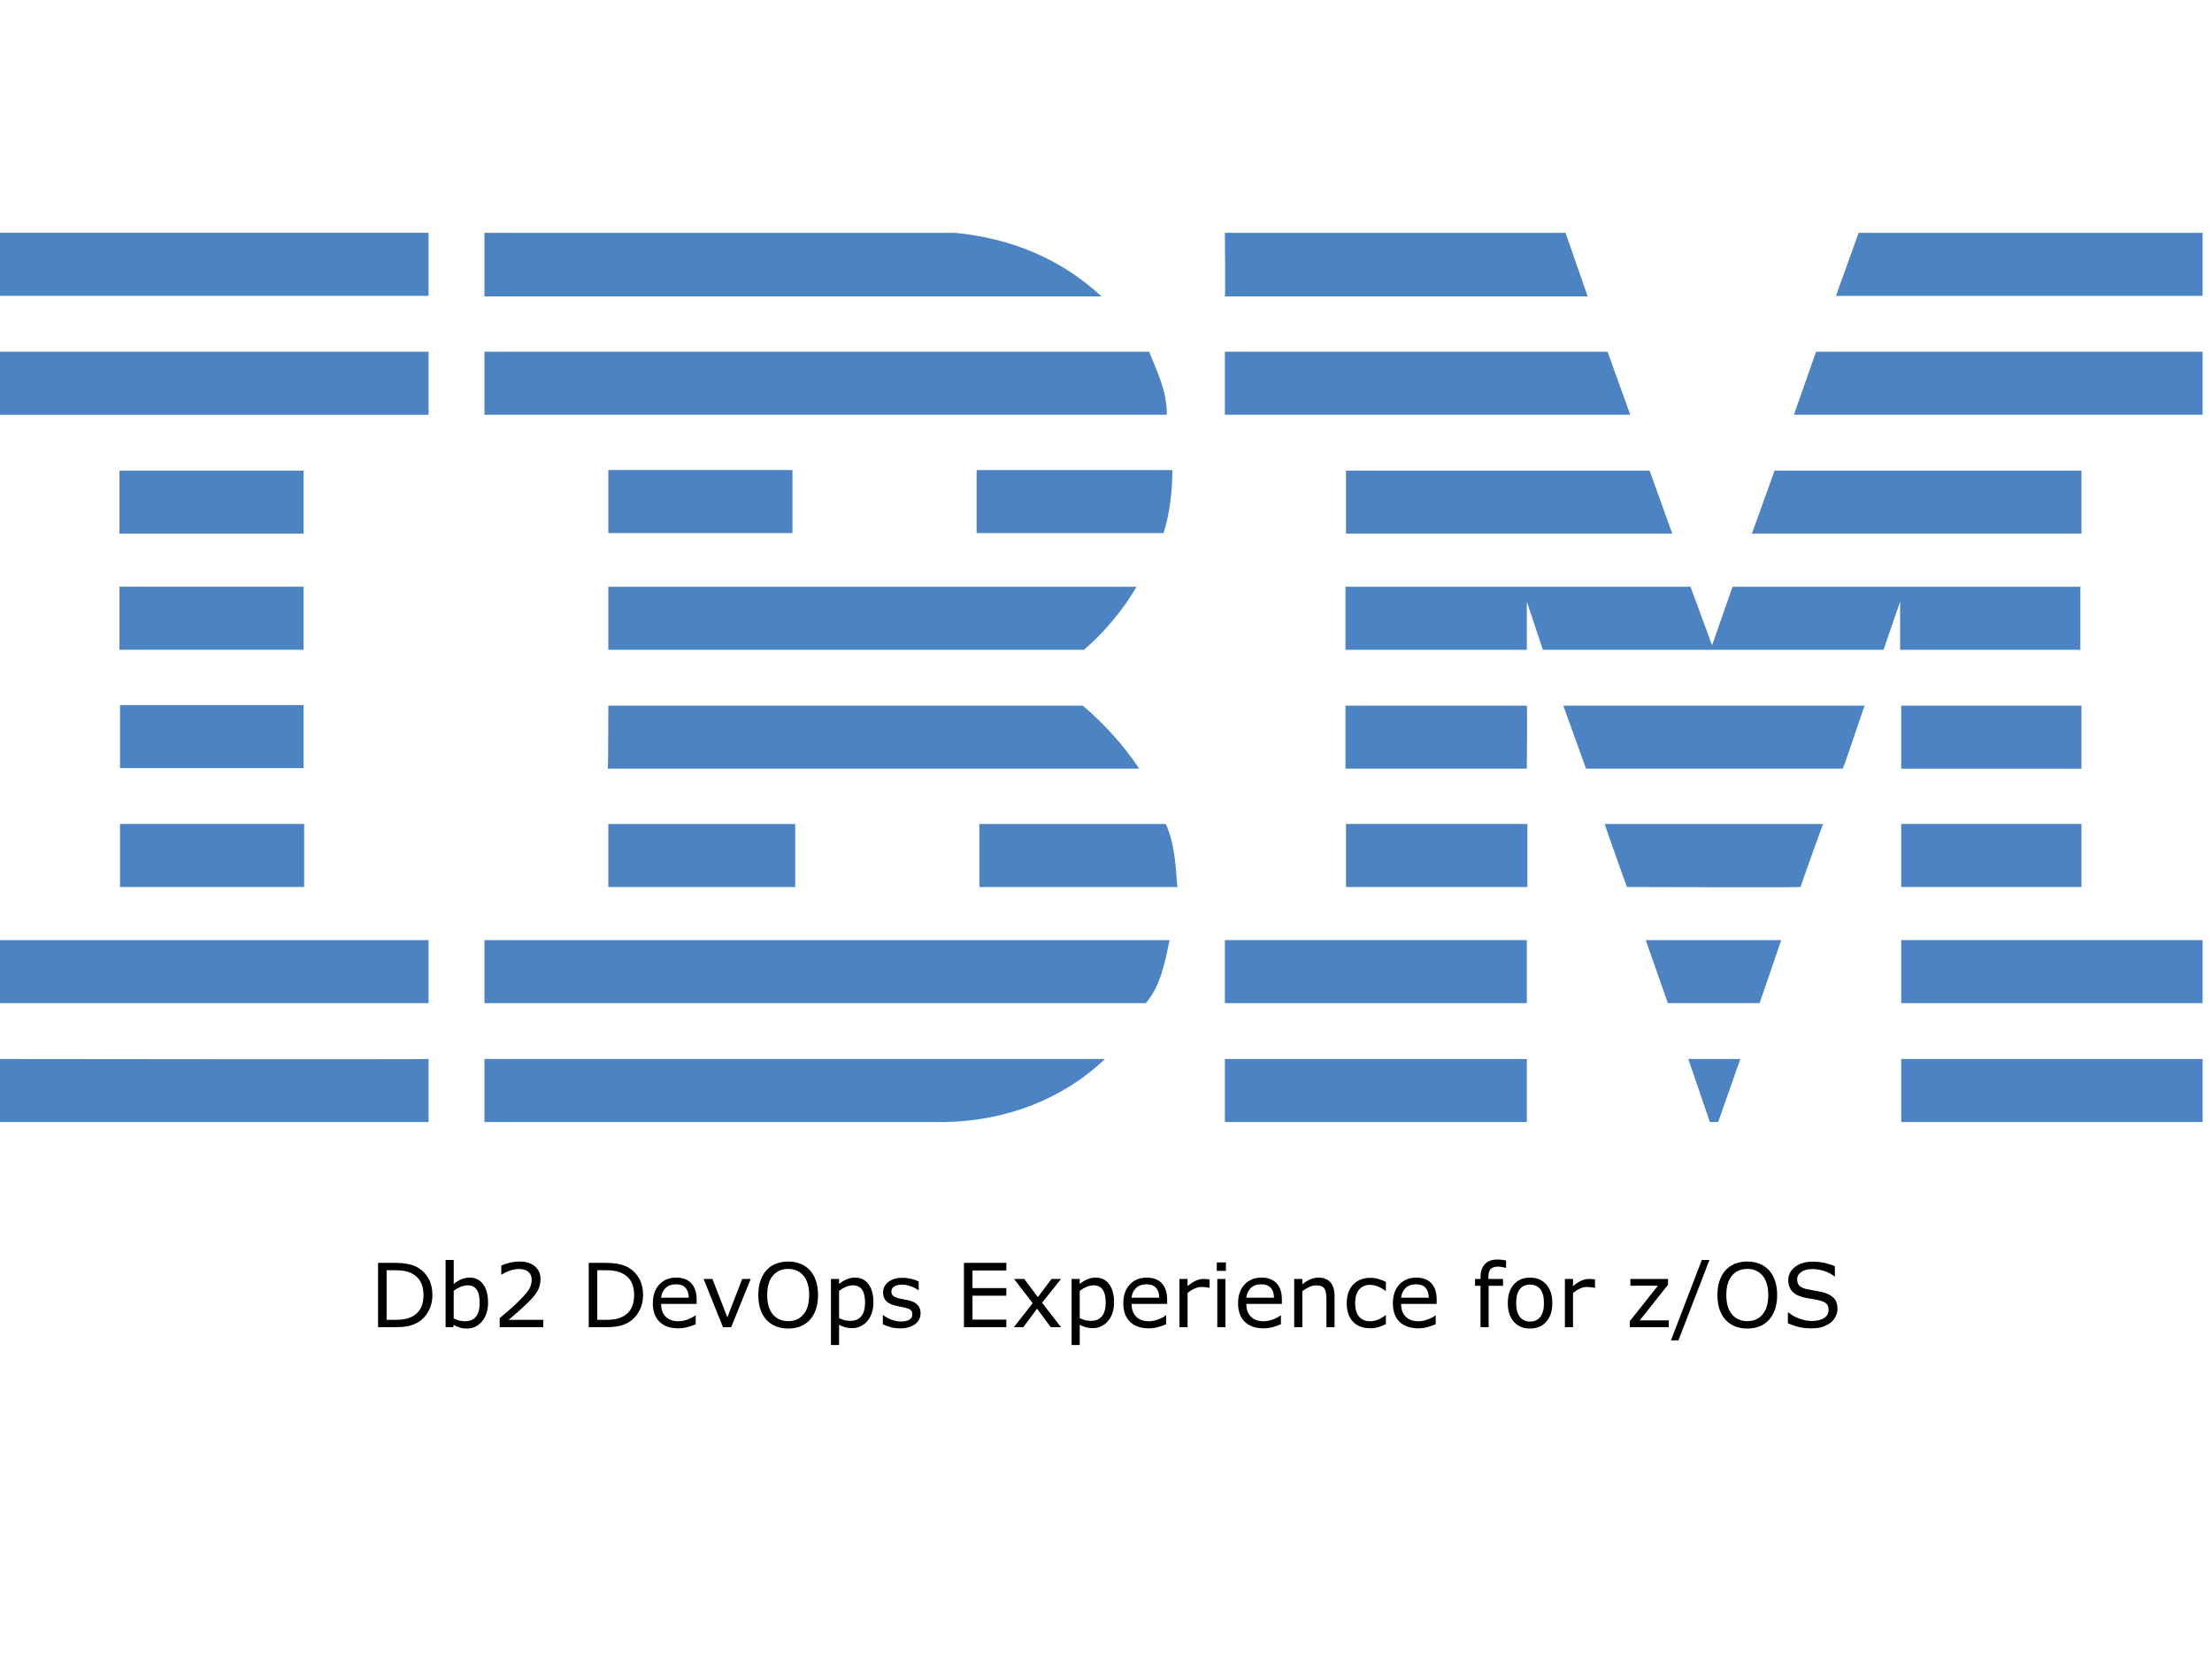
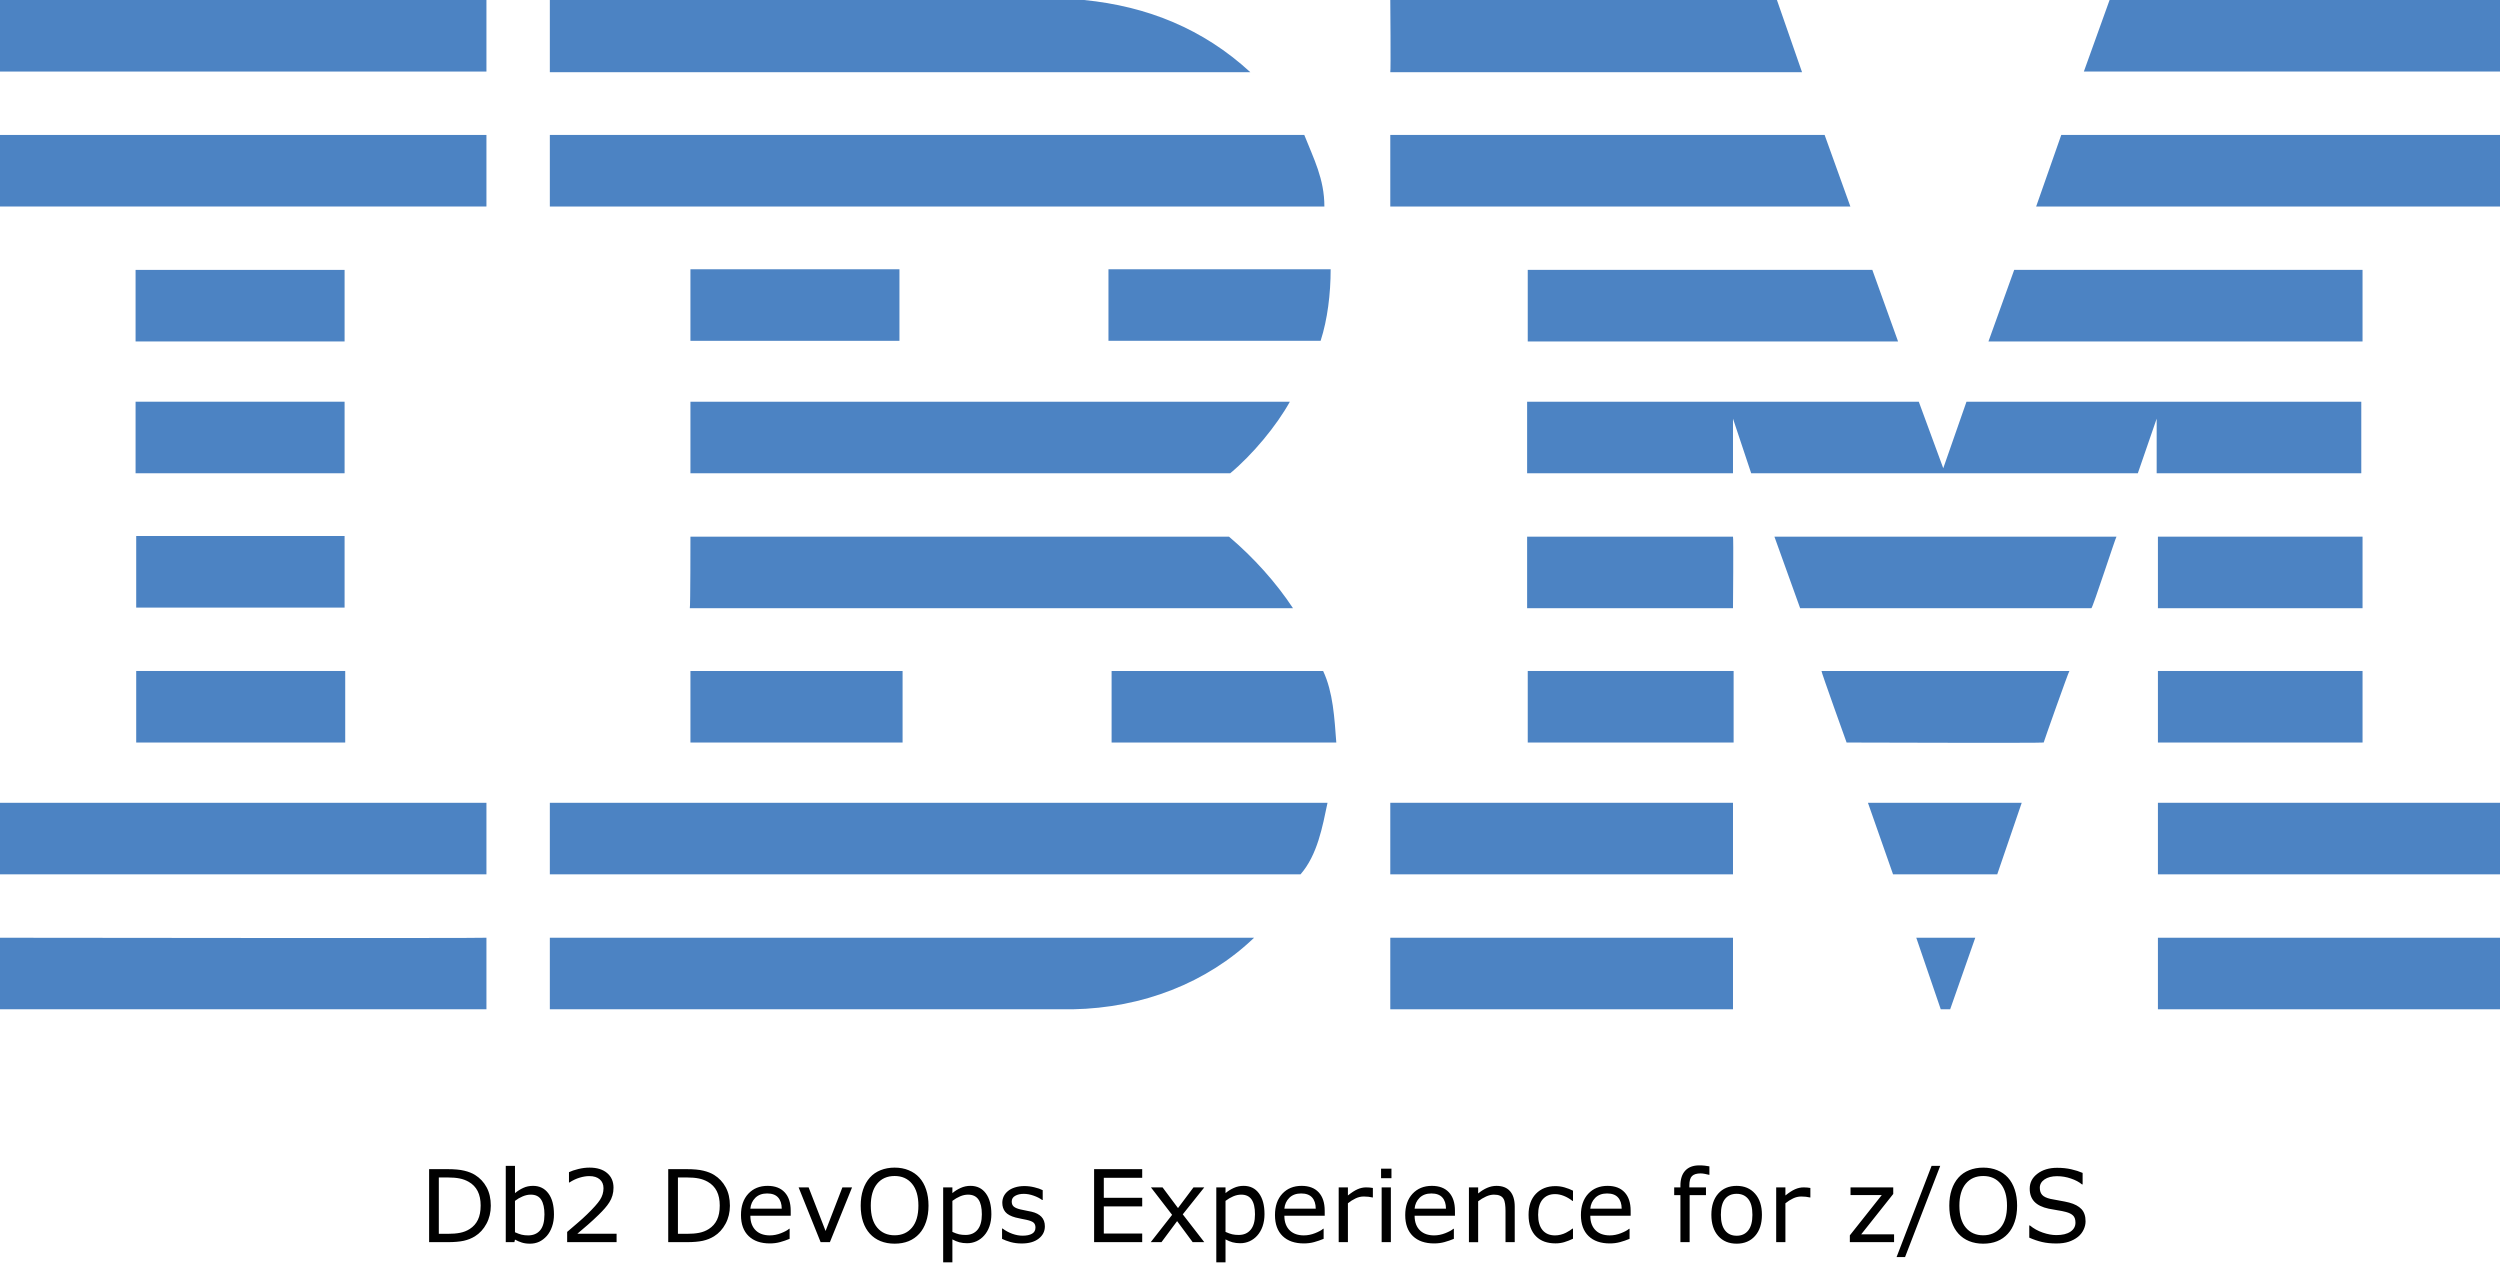
- <svg xmlns="http://www.w3.org/2000/svg" id="Layer_1" x="0px" y="0px" viewBox="0 0 400 300" style="enable-background:new 0 0 400 245;" xml:space="preserve" version="1.1">
+ <svg xmlns="http://www.w3.org/2000/svg" id="Layer_1" x="0px" y="0px" viewBox="0 0 398.3 201.119" xml:space="preserve" version="1.1" width="398.3" height="201.119">
  <defs id="defs31" />
  <style type="text/css" id="style1"> .st0{fill:#4C83C3;} </style>
-   <g id="g31">
-     <polygon class="st0" points="398.3,53.5 332,53.5 336.1,42.1 398.3,42.1 " id="polygon1" />
-     <path class="st0" d="M221.5,42.1l61.6,0l4,11.5c0,0-65.6,0-65.6,0C221.6,53.5,221.5,42.1,221.5,42.1z" id="path1" />
-     <path class="st0" d="M172.7,42.1c10.1,1,19,4.6,26.5,11.5c0,0-111.6,0-111.6,0c0,0,0-11.5,0-11.5L172.7,42.1z" id="path2" />
+   <g id="g31" transform="translate(9.6566519e-5,-42.1)">
+     <polygon class="st0" points="336.1,42.1 398.3,42.1 398.3,53.5 332,53.5 " id="polygon1" />
+     <path class="st0" d="m 221.5,42.1 h 61.6 l 4,11.5 c 0,0 -65.6,0 -65.6,0 0.1,-0.1 0,-11.5 0,-11.5 z" id="path1" />
+     <path class="st0" d="m 172.7,42.1 c 10.1,1 19,4.6 26.5,11.5 0,0 -111.6,0 -111.6,0 0,0 0,-11.5 0,-11.5 z" id="path2" />
    <g id="g3">
      <rect x="0" y="42.1" class="st0" width="77.5" height="11.4" id="rect2" />
-       <path class="st0" d="M38.8,47.8" id="path3" />
+       <path class="st0" d="M 38.8,47.8" id="path3" />
    </g>
-     <path class="st0" d="M398.3,75h-73.9c0,0,4-11.4,4-11.4h69.9V75z" id="path4" />
-     <polygon class="st0" points="294.8,75 221.5,75 221.5,63.6 290.7,63.6 " id="polygon4" />
-     <path class="st0" d="M207.8,63.6c1.5,3.8,3.2,7,3.2,11.4H87.6V63.6H207.8z" id="path5" />
+     <path class="st0" d="m 398.3,75 h -73.9 c 0,0 4,-11.4 4,-11.4 h 69.9 z" id="path4" />
+     <polygon class="st0" points="221.5,63.6 290.7,63.6 294.8,75 221.5,75 " id="polygon4" />
+     <path class="st0" d="m 207.8,63.6 c 1.5,3.8 3.2,7 3.2,11.4 H 87.6 V 63.6 Z" id="path5" />
    <g id="g6">
      <rect x="0" y="63.6" class="st0" width="77.5" height="11.4" id="rect5" />
-       <path class="st0" d="M38.8,69.3" id="path6" />
+       <path class="st0" d="M 38.8,69.3" id="path6" />
    </g>
-     <polygon class="st0" points="316.8,96.5 320.9,85.1 376.4,85.1 376.4,96.5 " id="polygon6" />
-     <polygon class="st0" points="298.3,85.1 302.4,96.5 243.4,96.5 243.4,85.1 " id="polygon7" />
-     <path class="st0" d="M212,85c0,3.9-0.5,8-1.6,11.4h-33.8V85H212z" id="path7" />
+     <polygon class="st0" points="376.4,85.1 376.4,96.5 316.8,96.5 320.9,85.1 " id="polygon6" />
+     <polygon class="st0" points="243.4,96.5 243.4,85.1 298.3,85.1 302.4,96.5 " id="polygon7" />
+     <path class="st0" d="m 212,85 c 0,3.9 -0.5,8 -1.6,11.4 H 176.6 V 85 Z" id="path7" />
    <g id="g8">
      <rect x="21.6" y="85.1" class="st0" width="33.3" height="11.4" id="rect7" />
-       <path class="st0" d="M38.3,90.8" id="path8" />
+       <path class="st0" d="M 38.3,90.8" id="path8" />
    </g>
    <g id="g9">
      <rect x="110" y="85" class="st0" width="33.3" height="11.4" id="rect8" />
-       <path class="st0" d="M126.6,90.8" id="path9" />
+       <path class="st0" d="M 126.6,90.8" id="path9" />
    </g>
-     <path class="st0" d="M276.1,108.8c0,0,0,8.7,0,8.7h-32.8v-11.4h62.4l3.9,10.6c0,0,3.7-10.6,3.7-10.6h62.9v11.4h-32.6 c0,0,0-8.7,0-8.7l-3,8.7l-61.6,0L276.1,108.8z" id="path10" />
-     <path class="st0" d="M110,106.1h95.5v0c-2.1,3.8-5.9,8.4-9.5,11.4c0,0-86,0-86,0C110,117.5,110,106.1,110,106.1z" id="path11" />
+     <path class="st0" d="m 276.1,108.8 c 0,0 0,8.7 0,8.7 h -32.8 v -11.4 h 62.4 l 3.9,10.6 c 0,0 3.7,-10.6 3.7,-10.6 h 62.9 v 11.4 h -32.6 c 0,0 0,-8.7 0,-8.7 l -3,8.7 H 279 Z" id="path10" />
+     <path class="st0" d="m 110,106.1 h 95.5 v 0 c -2.1,3.8 -5.9,8.4 -9.5,11.4 0,0 -86,0 -86,0 z" id="path11" />
    <g id="g12">
      <rect x="21.6" y="106.1" class="st0" width="33.3" height="11.4" id="rect11" />
-       <path class="st0" d="M38.3,111.8" id="path12" />
+       <path class="st0" d="M 38.3,111.8" id="path12" />
    </g>
    <g id="g13">
      <rect x="343.8" y="127.6" class="st0" width="32.6" height="11.4" id="rect12" />
-       <path class="st0" d="M360.1,133.3" id="path13" />
+       <path class="st0" d="M 360.1,133.3" id="path13" />
    </g>
-     <path class="st0" d="M276.1,127.6h-32.8v11.4c0,0,32.8,0,32.8,0C276.1,138.9,276.2,127.6,276.1,127.6z" id="path14" />
-     <path class="st0" d="M337.2,127.6c-0.1,0-3.8,11.4-4,11.4l-46.4,0c0,0-4.1-11.4-4.1-11.4H337.2z" id="path15" />
-     <path class="st0" d="M110,127.6h85.8c3.9,3.3,7.5,7.3,10.2,11.4c0.2,0-96.1,0-96.1,0C110,138.9,110,127.6,110,127.6z" id="path16" />
-     <path class="st0" d="M54.9,138.9v-11.4H21.7c0,0,0,11.4,0,11.4C21.7,138.9,54.9,138.9,54.9,138.9z" id="path17" />
+     <path class="st0" d="M 276.1,127.6 H 243.3 V 139 c 0,0 32.8,0 32.8,0 0,-0.1 0.1,-11.4 0,-11.4 z" id="path14" />
+     <path class="st0" d="m 337.2,127.6 c -0.1,0 -3.8,11.4 -4,11.4 h -46.4 c 0,0 -4.1,-11.4 -4.1,-11.4 z" id="path15" />
+     <path class="st0" d="m 110,127.6 h 85.8 c 3.9,3.3 7.5,7.3 10.2,11.4 0.2,0 -96.1,0 -96.1,0 0.1,-0.1 0.1,-11.4 0.1,-11.4 z" id="path16" />
+     <path class="st0" d="M 54.9,138.9 V 127.5 H 21.7 c 0,0 0,11.4 0,11.4 z" id="path17" />
    <g id="g18">
      <rect x="343.8" y="149" class="st0" width="32.6" height="11.4" id="rect17" />
-       <path class="st0" d="M360.1,154.7" id="path18" />
+       <path class="st0" d="M 360.1,154.7" id="path18" />
    </g>
    <g id="g19">
      <rect x="243.4" y="149" class="st0" width="32.8" height="11.4" id="rect18" />
-       <path class="st0" d="M259.8,154.7" id="path19" />
+       <path class="st0" d="M 259.8,154.7" id="path19" />
    </g>
-     <path class="st0" d="M325.6,160.4c0-0.1,4-11.4,4.1-11.4h-39.5c-0.1,0,4,11.4,4,11.4S325.6,160.5,325.6,160.4z" id="path20" />
-     <path class="st0" d="M110,160.4c0,0,0-11.4,0-11.4h33.8c0,0,0,11.4,0,11.4C143.7,160.4,110,160.4,110,160.4z" id="path21" />
-     <path class="st0" d="M210.8,149c1.6,3.4,1.8,7.5,2.1,11.4h-35.8V149H210.8z" id="path22" />
+     <path class="st0" d="m 325.6,160.4 c 0,-0.1 4,-11.4 4.1,-11.4 h -39.5 c -0.1,0 4,11.4 4,11.4 0,0 31.4,0.1 31.4,0 z" id="path20" />
+     <path class="st0" d="m 110,160.4 c 0,0 0,-11.4 0,-11.4 h 33.8 c 0,0 0,11.4 0,11.4 -0.1,0 -33.8,0 -33.8,0 z" id="path21" />
+     <path class="st0" d="m 210.8,149 c 1.6,3.4 1.8,7.5 2.1,11.4 H 177.1 V 149 Z" id="path22" />
    <g id="g23">
      <rect x="21.7" y="149" class="st0" width="33.3" height="11.4" id="rect22" />
-       <path class="st0" d="M38.3,154.7" id="path23" />
+       <path class="st0" d="M 38.3,154.7" id="path23" />
    </g>
    <g id="g24">
      <rect x="343.8" y="170" class="st0" width="54.5" height="11.4" id="rect23" />
-       <path class="st0" d="M371,175.7" id="path24" />
+       <path class="st0" d="M 371,175.7" id="path24" />
    </g>
    <g id="g25">
      <rect x="221.5" y="170" class="st0" width="54.6" height="11.4" id="rect24" />
-       <path class="st0" d="M248.8,175.7" id="path25" />
+       <path class="st0" d="M 248.8,175.7" id="path25" />
    </g>
-     <polygon class="st0" points="318.2,181.4 301.6,181.4 297.6,170 322.1,170 " id="polygon25" />
-     <path class="st0" d="M0,170v11.4h77.5c0,0,0-11.4,0-11.4C77.5,170-0.1,170,0,170z" id="path26" />
-     <path class="st0" d="M211.5,170c-0.8,3.8-1.6,8.3-4.3,11.4l-1,0H87.6V170H211.5z" id="path27" />
-     <polygon class="st0" points="310.7,202.9 309.2,202.9 305.3,191.5 314.7,191.5 " id="polygon27" />
+     <polygon class="st0" points="297.6,170 322.1,170 318.2,181.4 301.6,181.4 " id="polygon25" />
+     <path class="st0" d="m 0,170 v 11.4 h 77.5 c 0,0 0,-11.4 0,-11.4 0,0 -77.6,0 -77.5,0 z" id="path26" />
+     <path class="st0" d="m 211.5,170 c -0.8,3.8 -1.6,8.3 -4.3,11.4 h -1 H 87.6 V 170 Z" id="path27" />
+     <polygon class="st0" points="305.3,191.5 314.7,191.5 310.7,202.9 309.2,202.9 " id="polygon27" />
    <g id="g28">
      <rect x="343.8" y="191.5" class="st0" width="54.5" height="11.4" id="rect27" />
-       <path class="st0" d="M371,197.2" id="path28" />
+       <path class="st0" d="M 371,197.2" id="path28" />
    </g>
-     <path class="st0" d="M87.6,202.9v-11.4c0,0,111.9,0,112.2,0c-7.5,7.2-17.8,11.2-28.9,11.4L87.6,202.9" id="path29" />
+     <path class="st0" d="m 87.6,202.9 v -11.4 c 0,0 111.9,0 112.2,0 -7.5,7.2 -17.8,11.2 -28.9,11.4 H 87.6" id="path29" />
    <g id="g30">
      <rect x="221.5" y="191.5" class="st0" width="54.6" height="11.4" id="rect29" />
-       <path class="st0" d="M248.8,197.2" id="path30" />
+       <path class="st0" d="M 248.8,197.2" id="path30" />
    </g>
-     <path class="st0" d="M77.5,191.5c0,0,0,11.4,0,11.4c0,0-77.4,0-77.5,0c0,0,0-11.4,0-11.4S77.4,191.6,77.5,191.5z" id="path31" />
+     <path class="st0" d="m 77.5,191.5 c 0,0 0,11.4 0,11.4 0,0 -77.4,0 -77.5,0 0,0 0,-11.4 0,-11.4 0,0 77.4,0.1 77.5,0 z" id="path31" />
  </g>
-   <path d="m 78.195,234.195 q 0,1.586 -0.695,2.875 -0.688,1.289 -1.836,2 -0.797,0.492 -1.781,0.711 Q 72.906,240 71.305,240 h -2.938 v -11.633 h 2.906 q 1.703,0 2.703,0.25 1.008,0.242 1.703,0.672 1.188,0.742 1.852,1.977 0.664,1.234 0.664,2.93 z m -1.617,-0.023 q 0,-1.367 -0.477,-2.305 -0.477,-0.938 -1.422,-1.477 -0.688,-0.391 -1.461,-0.539 -0.773,-0.156 -1.852,-0.156 h -1.453 v 8.977 h 1.453 q 1.117,0 1.945,-0.164 0.836,-0.164 1.531,-0.609 0.867,-0.555 1.297,-1.461 0.438,-0.906 0.438,-2.266 z m 11.68,1.398 q 0,1.094 -0.312,1.969 -0.305,0.875 -0.828,1.469 -0.555,0.617 -1.219,0.93 -0.664,0.305 -1.461,0.305 -0.742,0 -1.297,-0.18 -0.555,-0.172 -1.094,-0.469 L 81.953,240 h -1.375 v -12.156 h 1.469 v 4.344 q 0.617,-0.508 1.312,-0.828 0.695,-0.328 1.562,-0.328 1.547,0 2.438,1.188 0.898,1.188 0.898,3.352 z m -1.516,0.039 q 0,-1.562 -0.516,-2.367 -0.516,-0.812 -1.664,-0.812 -0.641,0 -1.297,0.281 -0.656,0.273 -1.219,0.711 v 5 q 0.625,0.281 1.07,0.391 0.453,0.109 1.023,0.109 1.219,0 1.906,-0.797 0.695,-0.805 0.695,-2.516 z M 98.234,240 h -7.875 v -1.633 Q 91.18,237.664 92,236.961 q 0.828,-0.703 1.539,-1.398 1.5,-1.453 2.055,-2.305 0.555,-0.859 0.555,-1.852 0,-0.906 -0.602,-1.414 -0.594,-0.516 -1.664,-0.516 -0.711,0 -1.539,0.25 -0.828,0.25 -1.617,0.766 h -0.078 v -1.641 q 0.555,-0.273 1.477,-0.5 0.93,-0.227 1.797,-0.227 1.789,0 2.805,0.867 1.016,0.859 1.016,2.336 0,0.664 -0.172,1.242 -0.164,0.57 -0.492,1.086 -0.305,0.484 -0.719,0.953 -0.406,0.469 -0.992,1.039 -0.836,0.82 -1.727,1.594 -0.891,0.766 -1.664,1.422 h 6.258 z m 18.055,-5.805 q 0,1.586 -0.695,2.875 -0.688,1.289 -1.836,2 -0.797,0.492 -1.781,0.711 Q 111,240 109.398,240 h -2.938 v -11.633 h 2.906 q 1.703,0 2.703,0.25 1.008,0.242 1.703,0.672 1.188,0.742 1.852,1.977 0.664,1.234 0.664,2.93 z m -1.617,-0.023 q 0,-1.367 -0.477,-2.305 -0.477,-0.938 -1.422,-1.477 -0.688,-0.391 -1.461,-0.539 -0.773,-0.156 -1.852,-0.156 h -1.453 v 8.977 h 1.453 q 1.117,0 1.945,-0.164 0.836,-0.164 1.531,-0.609 0.867,-0.555 1.297,-1.461 0.438,-0.906 0.438,-2.266 z m 11.305,1.617 h -6.43 q 0,0.805 0.242,1.406 0.242,0.594 0.664,0.977 0.406,0.375 0.961,0.562 0.562,0.188 1.234,0.188 0.891,0 1.789,-0.352 0.906,-0.359 1.289,-0.703 h 0.078 v 1.602 q -0.742,0.312 -1.516,0.523 -0.773,0.211 -1.625,0.211 -2.172,0 -3.391,-1.172 -1.219,-1.18 -1.219,-3.344 0,-2.141 1.164,-3.398 1.172,-1.258 3.078,-1.258 1.766,0 2.719,1.031 0.961,1.031 0.961,2.93 z m -1.43,-1.125 q -0.008,-1.156 -0.586,-1.789 -0.57,-0.633 -1.742,-0.633 -1.18,0 -1.883,0.695 -0.695,0.695 -0.789,1.727 z M 135.75,231.273 132.219,240 h -1.477 l -3.508,-8.727 h 1.594 l 2.703,6.945 2.68,-6.945 z m 10.711,-1.57 q 0.711,0.781 1.086,1.914 0.383,1.133 0.383,2.57 0,1.438 -0.391,2.578 -0.383,1.133 -1.078,1.891 -0.719,0.789 -1.703,1.188 -0.977,0.398 -2.234,0.398 -1.227,0 -2.234,-0.406 -1,-0.406 -1.703,-1.18 -0.703,-0.773 -1.086,-1.898 -0.375,-1.125 -0.375,-2.57 0,-1.422 0.375,-2.547 0.375,-1.133 1.094,-1.938 0.688,-0.766 1.703,-1.172 1.023,-0.406 2.227,-0.406 1.25,0 2.242,0.414 1,0.406 1.695,1.164 z m -0.141,4.484 q 0,-2.266 -1.016,-3.492 -1.016,-1.234 -2.773,-1.234 -1.773,0 -2.789,1.234 -1.008,1.227 -1.008,3.492 0,2.289 1.031,3.508 1.031,1.211 2.766,1.211 1.734,0 2.758,-1.211 1.031,-1.219 1.031,-3.508 z m 11.625,1.344 q 0,1.062 -0.305,1.945 -0.305,0.875 -0.859,1.484 -0.516,0.578 -1.219,0.898 -0.695,0.312 -1.477,0.312 -0.68,0 -1.234,-0.148 -0.547,-0.148 -1.117,-0.461 v 3.656 h -1.469 v -11.945 h 1.469 v 0.914 q 0.586,-0.492 1.312,-0.82 0.734,-0.336 1.562,-0.336 1.578,0 2.453,1.195 0.883,1.188 0.883,3.305 z m -1.516,0.039 q 0,-1.578 -0.539,-2.359 -0.539,-0.781 -1.656,-0.781 -0.633,0 -1.273,0.273 -0.641,0.273 -1.227,0.719 v 4.945 q 0.625,0.281 1.07,0.383 0.453,0.102 1.023,0.102 1.227,0 1.914,-0.828 0.688,-0.828 0.688,-2.453 z m 10.039,1.914 q 0,1.195 -0.992,1.961 -0.984,0.766 -2.695,0.766 -0.969,0 -1.781,-0.227 -0.805,-0.234 -1.352,-0.508 v -1.648 h 0.078 q 0.695,0.523 1.547,0.836 0.852,0.305 1.633,0.305 0.969,0 1.516,-0.312 0.547,-0.312 0.547,-0.984 0,-0.516 -0.297,-0.781 -0.297,-0.266 -1.141,-0.453 -0.312,-0.07 -0.82,-0.164 -0.5,-0.094 -0.914,-0.203 -1.148,-0.305 -1.633,-0.891 -0.477,-0.594 -0.477,-1.453 0,-0.539 0.219,-1.016 0.227,-0.477 0.68,-0.852 0.438,-0.367 1.109,-0.578 0.68,-0.219 1.516,-0.219 0.781,0 1.578,0.195 0.805,0.188 1.336,0.461 v 1.57 h -0.078 q -0.562,-0.414 -1.367,-0.695 -0.805,-0.289 -1.578,-0.289 -0.805,0 -1.359,0.312 -0.555,0.305 -0.555,0.914 0,0.539 0.336,0.812 0.328,0.273 1.062,0.445 0.406,0.094 0.906,0.188 0.508,0.094 0.844,0.172 1.023,0.234 1.578,0.805 0.555,0.578 0.555,1.531 z M 181.977,240 h -7.664 v -11.633 h 7.664 v 1.375 h -6.117 v 3.188 h 6.117 v 1.375 h -6.117 v 4.32 h 6.117 z m 9.891,0 h -1.852 L 187.539,236.648 185.047,240 h -1.711 l 3.406,-4.352 -3.375,-4.375 h 1.852 l 2.461,3.297 2.469,-3.297 h 1.719 l -3.43,4.297 z m 9.594,-4.469 q 0,1.062 -0.305,1.945 -0.305,0.875 -0.859,1.484 -0.516,0.578 -1.219,0.898 -0.695,0.312 -1.477,0.312 -0.68,0 -1.234,-0.148 -0.547,-0.148 -1.117,-0.461 v 3.656 h -1.469 V 231.273 H 195.25 v 0.914 q 0.586,-0.492 1.312,-0.82 0.734,-0.336 1.562,-0.336 1.578,0 2.453,1.195 0.883,1.188 0.883,3.305 z m -1.516,0.039 q 0,-1.578 -0.539,-2.359 -0.539,-0.781 -1.656,-0.781 -0.633,0 -1.273,0.273 -0.641,0.273 -1.227,0.719 v 4.945 q 0.625,0.281 1.07,0.383 0.453,0.102 1.023,0.102 1.227,0 1.914,-0.828 0.688,-0.828 0.688,-2.453 z m 11.109,0.219 H 204.625 q 0,0.805 0.242,1.406 0.242,0.594 0.664,0.977 0.406,0.375 0.961,0.562 0.562,0.188 1.234,0.188 0.891,0 1.789,-0.352 0.906,-0.359 1.289,-0.703 h 0.078 v 1.602 q -0.742,0.312 -1.516,0.523 -0.773,0.211 -1.625,0.211 -2.172,0 -3.391,-1.172 -1.219,-1.18 -1.219,-3.344 0,-2.141 1.164,-3.398 1.172,-1.258 3.078,-1.258 1.766,0 2.719,1.031 0.961,1.031 0.961,2.93 z m -1.43,-1.125 q -0.008,-1.156 -0.586,-1.789 -0.57,-0.633 -1.742,-0.633 -1.18,0 -1.883,0.695 -0.695,0.695 -0.789,1.727 z m 9.102,-1.789 h -0.078 q -0.328,-0.078 -0.641,-0.109 -0.305,-0.039 -0.727,-0.039 -0.68,0 -1.312,0.305 -0.633,0.297 -1.219,0.773 V 240 h -1.469 v -8.727 H 214.75 v 1.289 q 0.875,-0.703 1.539,-0.992 0.672,-0.297 1.367,-0.297 0.383,0 0.555,0.023 0.172,0.016 0.516,0.07 z m 2.961,-3.062 h -1.656 v -1.523 h 1.656 z M 221.594,240 H 220.125 v -8.727 h 1.469 z m 10.211,-4.211 H 225.375 q 0,0.805 0.242,1.406 0.242,0.594 0.664,0.977 0.406,0.375 0.961,0.562 0.562,0.188 1.234,0.188 0.891,0 1.789,-0.352 0.906,-0.359 1.289,-0.703 h 0.078 v 1.602 q -0.742,0.312 -1.516,0.523 -0.773,0.211 -1.625,0.211 -2.172,0 -3.391,-1.172 -1.219,-1.18 -1.219,-3.344 0,-2.141 1.164,-3.398 1.172,-1.258 3.078,-1.258 1.766,0 2.719,1.031 0.961,1.031 0.961,2.93 z m -1.43,-1.125 q -0.008,-1.156 -0.586,-1.789 -0.57,-0.633 -1.742,-0.633 -1.18,0 -1.883,0.695 -0.695,0.695 -0.789,1.727 z M 241.328,240 h -1.469 v -4.969 q 0,-0.602 -0.07,-1.125 -0.07,-0.531 -0.258,-0.828 -0.195,-0.328 -0.562,-0.484 -0.367,-0.164 -0.953,-0.164 -0.602,0 -1.258,0.297 -0.656,0.297 -1.258,0.758 V 240 h -1.469 v -8.727 H 235.5 v 0.969 q 0.688,-0.57 1.422,-0.891 0.734,-0.32 1.508,-0.32 1.414,0 2.156,0.852 0.742,0.852 0.742,2.453 z m 9.281,-0.547 q -0.734,0.352 -1.398,0.547 -0.656,0.195 -1.398,0.195 -0.945,0 -1.734,-0.273 -0.789,-0.281 -1.352,-0.844 -0.57,-0.562 -0.883,-1.422 -0.312,-0.859 -0.312,-2.008 0,-2.141 1.172,-3.359 1.18,-1.219 3.109,-1.219 0.75,0 1.469,0.211 0.727,0.211 1.328,0.516 v 1.633 h -0.078 q -0.672,-0.523 -1.391,-0.805 -0.711,-0.281 -1.391,-0.281 -1.25,0 -1.977,0.844 -0.719,0.836 -0.719,2.461 0,1.578 0.703,2.43 0.711,0.844 1.992,0.844 0.445,0 0.906,-0.117 0.461,-0.117 0.828,-0.305 0.32,-0.164 0.602,-0.344 0.281,-0.188 0.445,-0.32 h 0.078 z m 9.188,-3.664 h -6.43 q 0,0.805 0.242,1.406 0.242,0.594 0.664,0.977 0.406,0.375 0.961,0.562 0.562,0.188 1.234,0.188 0.891,0 1.789,-0.352 0.906,-0.359 1.289,-0.703 h 0.078 v 1.602 q -0.742,0.312 -1.516,0.523 -0.773,0.211 -1.625,0.211 -2.172,0 -3.391,-1.172 -1.219,-1.18 -1.219,-3.344 0,-2.141 1.164,-3.398 1.172,-1.258 3.078,-1.258 1.766,0 2.719,1.031 0.961,1.031 0.961,2.93 z m -1.43,-1.125 q -0.008,-1.156 -0.586,-1.789 -0.57,-0.633 -1.742,-0.633 -1.18,0 -1.883,0.695 -0.695,0.695 -0.789,1.727 z m 13.977,-5.398 h -0.078 q -0.242,-0.07 -0.633,-0.141 -0.391,-0.078 -0.688,-0.078 -0.945,0 -1.375,0.422 -0.422,0.414 -0.422,1.508 v 0.297 h 2.648 v 1.234 h -2.602 V 240 h -1.469 v -7.492 h -0.992 v -1.234 h 0.992 v -0.289 q 0,-1.555 0.773,-2.383 0.773,-0.836 2.234,-0.836 0.492,0 0.883,0.047 0.398,0.047 0.727,0.109 z m 8.367,6.375 q 0,2.133 -1.094,3.367 -1.094,1.234 -2.93,1.234 -1.852,0 -2.945,-1.234 -1.086,-1.234 -1.086,-3.367 0,-2.133 1.086,-3.367 1.094,-1.242 2.945,-1.242 1.836,0 2.93,1.242 1.094,1.234 1.094,3.367 z m -1.516,0 q 0,-1.695 -0.664,-2.516 -0.664,-0.828 -1.844,-0.828 -1.195,0 -1.859,0.828 -0.656,0.82 -0.656,2.516 0,1.641 0.664,2.492 0.664,0.844 1.852,0.844 1.172,0 1.836,-0.836 0.672,-0.844 0.672,-2.5 z m 9.234,-2.766 h -0.078 q -0.328,-0.078 -0.641,-0.109 -0.305,-0.039 -0.727,-0.039 -0.68,0 -1.312,0.305 -0.633,0.297 -1.219,0.773 V 240 h -1.469 v -8.727 h 1.469 v 1.289 q 0.875,-0.703 1.539,-0.992 0.672,-0.297 1.367,-0.297 0.383,0 0.555,0.023 0.172,0.016 0.516,0.07 z M 301.766,240 h -7.047 v -1.086 L 299.805,232.5 h -4.977 v -1.227 h 6.805 v 1.047 l -5.109,6.438 h 5.242 z m 7.352,-12.156 -5.602,14.531 h -1.352 l 5.578,-14.531 z m 10.781,1.859 q 0.711,0.781 1.086,1.914 0.383,1.133 0.383,2.57 0,1.438 -0.391,2.578 -0.383,1.133 -1.078,1.891 -0.719,0.789 -1.703,1.188 -0.977,0.398 -2.234,0.398 -1.227,0 -2.234,-0.406 -1,-0.406 -1.703,-1.18 -0.703,-0.773 -1.086,-1.898 -0.375,-1.125 -0.375,-2.57 0,-1.422 0.375,-2.547 0.375,-1.133 1.094,-1.938 0.688,-0.766 1.703,-1.172 1.023,-0.406 2.227,-0.406 1.25,0 2.242,0.414 1,0.406 1.695,1.164 z m -0.141,4.484 q 0,-2.266 -1.016,-3.492 -1.016,-1.234 -2.773,-1.234 -1.773,0 -2.789,1.234 -1.008,1.227 -1.008,3.492 0,2.289 1.031,3.508 1.031,1.211 2.766,1.211 1.734,0 2.758,-1.211 1.031,-1.219 1.031,-3.508 z m 12.516,2.492 q 0,0.68 -0.32,1.344 -0.312,0.664 -0.883,1.125 -0.625,0.5 -1.461,0.781 -0.828,0.281 -2,0.281 -1.258,0 -2.266,-0.234 -1,-0.234 -2.039,-0.695 v -1.938 h 0.109 q 0.883,0.734 2.039,1.133 1.156,0.398 2.172,0.398 1.438,0 2.234,-0.539 0.805,-0.539 0.805,-1.438 0,-0.773 -0.383,-1.141 -0.375,-0.367 -1.148,-0.57 -0.586,-0.156 -1.273,-0.258 -0.68,-0.102 -1.445,-0.258 -1.547,-0.328 -2.297,-1.117 -0.742,-0.797 -0.742,-2.07 0,-1.461 1.234,-2.391 1.234,-0.938 3.133,-0.938 1.227,0 2.25,0.234 1.023,0.234 1.812,0.578 v 1.828 h -0.109 q -0.664,-0.562 -1.75,-0.93 -1.078,-0.375 -2.211,-0.375 -1.242,0 -2,0.516 -0.75,0.516 -0.75,1.328 0,0.727 0.375,1.141 0.375,0.414 1.32,0.633 0.5,0.109 1.422,0.266 0.922,0.156 1.562,0.32 1.297,0.344 1.953,1.039 0.656,0.695 0.656,1.945 z" id="text31" style="font-size:16px;text-anchor:middle" aria-label="Db2 DevOps Experience for z/OS" />
+   <path d="m 78.195,192.095 q 0,1.586 -0.695,2.875 -0.688,1.289 -1.836,2 -0.797,0.492 -1.781,0.711 -0.977,0.219 -2.578,0.219 h -2.938 v -11.633 h 2.906 q 1.703,0 2.703,0.25 1.008,0.242 1.703,0.672 1.188,0.742 1.852,1.977 0.664,1.234 0.664,2.93 z m -1.617,-0.023 q 0,-1.367 -0.477,-2.305 -0.477,-0.938 -1.422,-1.477 -0.688,-0.391 -1.461,-0.539 -0.773,-0.156 -1.852,-0.156 h -1.453 v 8.977 h 1.453 q 1.117,0 1.945,-0.164 0.836,-0.164 1.531,-0.609 0.867,-0.555 1.297,-1.461 0.438,-0.906 0.438,-2.266 z m 11.68,1.398 q 0,1.094 -0.312,1.969 -0.305,0.875 -0.828,1.469 -0.555,0.617 -1.219,0.93 -0.664,0.305 -1.461,0.305 -0.742,0 -1.297,-0.18 -0.555,-0.172 -1.094,-0.469 l -0.094,0.406 h -1.375 v -12.156 h 1.469 v 4.344 q 0.617,-0.508 1.312,-0.828 0.695,-0.328 1.562,-0.328 1.547,0 2.438,1.188 0.898,1.188 0.898,3.352 z m -1.516,0.039 q 0,-1.562 -0.516,-2.367 -0.516,-0.812 -1.664,-0.812 -0.641,0 -1.297,0.281 -0.656,0.273 -1.219,0.711 v 5 q 0.625,0.281 1.07,0.391 0.453,0.109 1.023,0.109 1.219,0 1.906,-0.797 0.695,-0.805 0.695,-2.516 z m 11.492,4.391 h -7.875 v -1.633 q 0.82,-0.703 1.641,-1.406 0.828,-0.703 1.539,-1.398 1.5,-1.453 2.055,-2.305 0.555,-0.859 0.555,-1.852 0,-0.906 -0.602,-1.414 -0.594,-0.516 -1.664,-0.516 -0.711,0 -1.539,0.25 -0.828,0.25 -1.617,0.766 h -0.078 v -1.641 q 0.555,-0.273 1.477,-0.5 0.93,-0.227 1.797,-0.227 1.789,0 2.805,0.867 1.016,0.859 1.016,2.336 0,0.664 -0.172,1.242 -0.164,0.57 -0.492,1.086 -0.305,0.484 -0.719,0.953 -0.406,0.469 -0.992,1.039 -0.836,0.82 -1.727,1.594 -0.891,0.766 -1.664,1.422 h 6.258 z m 18.055,-5.805 q 0,1.586 -0.695,2.875 -0.688,1.289 -1.836,2 -0.797,0.492 -1.781,0.711 -0.977,0.219 -2.578,0.219 h -2.938 v -11.633 h 2.906 q 1.703,0 2.703,0.25 1.008,0.242 1.703,0.672 1.188,0.742 1.852,1.977 0.664,1.234 0.664,2.93 z m -1.617,-0.023 q 0,-1.367 -0.477,-2.305 -0.477,-0.938 -1.422,-1.477 -0.688,-0.391 -1.461,-0.539 -0.773,-0.156 -1.852,-0.156 h -1.453 v 8.977 h 1.453 q 1.117,0 1.945,-0.164 0.836,-0.164 1.531,-0.609 0.867,-0.555 1.297,-1.461 0.438,-0.906 0.438,-2.266 z m 11.305,1.617 h -6.43 q 0,0.805 0.242,1.406 0.242,0.594 0.664,0.977 0.406,0.375 0.961,0.562 0.562,0.188 1.234,0.188 0.891,0 1.789,-0.352 0.906,-0.359 1.289,-0.703 h 0.078 v 1.602 q -0.742,0.312 -1.516,0.523 -0.773,0.211 -1.625,0.211 -2.172,0 -3.391,-1.172 -1.219,-1.18 -1.219,-3.344 0,-2.141 1.164,-3.398 1.172,-1.258 3.078,-1.258 1.766,0 2.719,1.031 0.961,1.031 0.961,2.93 z m -1.43,-1.125 q -0.008,-1.156 -0.586,-1.789 -0.57,-0.633 -1.742,-0.633 -1.18,0 -1.883,0.695 -0.695,0.695 -0.789,1.727 z m 11.203,-3.391 -3.531,8.727 h -1.477 l -3.508,-8.727 h 1.594 l 2.703,6.945 2.68,-6.945 z m 10.711,-1.57 q 0.711,0.781 1.086,1.914 0.383,1.133 0.383,2.57 0,1.438 -0.391,2.578 -0.383,1.133 -1.078,1.891 -0.719,0.789 -1.703,1.188 -0.977,0.398 -2.234,0.398 -1.227,0 -2.234,-0.406 -1,-0.406 -1.703,-1.18 -0.703,-0.773 -1.086,-1.898 -0.375,-1.125 -0.375,-2.57 0,-1.422 0.375,-2.547 0.375,-1.133 1.094,-1.938 0.688,-0.766 1.703,-1.172 1.023,-0.406 2.227,-0.406 1.25,0 2.242,0.414 1,0.406 1.695,1.164 z m -0.141,4.484 q 0,-2.266 -1.016,-3.492 -1.016,-1.234 -2.773,-1.234 -1.773,0 -2.789,1.234 -1.008,1.227 -1.008,3.492 0,2.289 1.031,3.508 1.031,1.211 2.766,1.211 1.734,0 2.758,-1.211 1.031,-1.219 1.031,-3.508 z m 11.625,1.344 q 0,1.062 -0.305,1.945 -0.305,0.875 -0.859,1.484 -0.516,0.578 -1.219,0.898 -0.695,0.312 -1.477,0.312 -0.68,0 -1.234,-0.148 -0.547,-0.148 -1.117,-0.461 v 3.656 h -1.469 v -11.945 h 1.469 v 0.914 q 0.586,-0.492 1.312,-0.82 0.734,-0.336 1.562,-0.336 1.578,0 2.453,1.195 0.883,1.188 0.883,3.305 z m -1.516,0.039 q 0,-1.578 -0.539,-2.359 -0.539,-0.781 -1.656,-0.781 -0.633,0 -1.273,0.273 -0.641,0.273 -1.227,0.719 v 4.945 q 0.625,0.281 1.07,0.383 0.453,0.102 1.023,0.102 1.227,0 1.914,-0.828 0.688,-0.828 0.688,-2.453 z m 10.039,1.914 q 0,1.195 -0.992,1.961 -0.984,0.766 -2.695,0.766 -0.969,0 -1.781,-0.227 -0.805,-0.234 -1.352,-0.508 v -1.648 h 0.078 q 0.695,0.523 1.547,0.836 0.852,0.305 1.633,0.305 0.969,0 1.516,-0.312 0.547,-0.312 0.547,-0.984 0,-0.516 -0.297,-0.781 -0.297,-0.266 -1.141,-0.453 -0.312,-0.07 -0.82,-0.164 -0.5,-0.094 -0.914,-0.203 -1.148,-0.305 -1.633,-0.891 -0.477,-0.594 -0.477,-1.453 0,-0.539 0.219,-1.016 0.227,-0.477 0.68,-0.852 0.438,-0.367 1.109,-0.578 0.68,-0.219 1.516,-0.219 0.781,0 1.578,0.195 0.805,0.188 1.336,0.461 v 1.57 h -0.078 q -0.562,-0.414 -1.367,-0.695 -0.805,-0.289 -1.578,-0.289 -0.805,0 -1.359,0.312 -0.555,0.305 -0.555,0.914 0,0.539 0.336,0.812 0.328,0.273 1.062,0.445 0.406,0.094 0.906,0.188 0.508,0.094 0.844,0.172 1.023,0.234 1.578,0.805 0.555,0.578 0.555,1.531 z m 15.508,2.516 h -7.664 v -11.633 h 7.664 v 1.375 h -6.117 v 3.188 h 6.117 v 1.375 h -6.117 v 4.32 h 6.117 z m 9.891,0 h -1.852 l -2.477,-3.352 -2.492,3.352 h -1.711 l 3.406,-4.352 -3.375,-4.375 h 1.852 l 2.461,3.297 2.469,-3.297 h 1.719 l -3.43,4.297 z m 9.594,-4.469 q 0,1.062 -0.305,1.945 -0.305,0.875 -0.859,1.484 -0.516,0.578 -1.219,0.898 -0.695,0.312 -1.477,0.312 -0.68,0 -1.234,-0.148 -0.547,-0.148 -1.117,-0.461 v 3.656 h -1.469 v -11.945 h 1.469 v 0.914 q 0.586,-0.492 1.312,-0.82 0.734,-0.336 1.562,-0.336 1.578,0 2.453,1.195 0.883,1.188 0.883,3.305 z m -1.516,0.039 q 0,-1.578 -0.539,-2.359 -0.539,-0.781 -1.656,-0.781 -0.633,0 -1.273,0.273 -0.641,0.273 -1.227,0.719 v 4.945 q 0.625,0.281 1.07,0.383 0.453,0.102 1.023,0.102 1.227,0 1.914,-0.828 0.688,-0.828 0.688,-2.453 z m 11.109,0.219 h -6.43 q 0,0.805 0.242,1.406 0.242,0.594 0.664,0.977 0.406,0.375 0.961,0.562 0.562,0.188 1.234,0.188 0.891,0 1.789,-0.352 0.906,-0.359 1.289,-0.703 h 0.078 v 1.602 q -0.742,0.312 -1.516,0.523 -0.773,0.211 -1.625,0.211 -2.172,0 -3.391,-1.172 -1.219,-1.18 -1.219,-3.344 0,-2.141 1.164,-3.398 1.172,-1.258 3.078,-1.258 1.766,0 2.719,1.031 0.961,1.031 0.961,2.93 z m -1.43,-1.125 q -0.008,-1.156 -0.586,-1.789 -0.57,-0.633 -1.742,-0.633 -1.18,0 -1.883,0.695 -0.695,0.695 -0.789,1.727 z m 9.102,-1.789 h -0.078 q -0.328,-0.078 -0.641,-0.109 -0.305,-0.039 -0.727,-0.039 -0.68,0 -1.312,0.305 -0.633,0.297 -1.219,0.773 v 6.195 h -1.469 v -8.727 h 1.469 v 1.289 q 0.875,-0.703 1.539,-0.992 0.672,-0.297 1.367,-0.297 0.383,0 0.555,0.023 0.172,0.016 0.516,0.07 z m 2.961,-3.062 h -1.656 v -1.523 h 1.656 z m -0.094,10.188 h -1.469 v -8.727 h 1.469 z m 10.211,-4.211 h -6.43 q 0,0.805 0.242,1.406 0.242,0.594 0.664,0.977 0.406,0.375 0.961,0.562 0.562,0.188 1.234,0.188 0.891,0 1.789,-0.352 0.906,-0.359 1.289,-0.703 h 0.078 v 1.602 q -0.742,0.312 -1.516,0.523 -0.773,0.211 -1.625,0.211 -2.172,0 -3.391,-1.172 -1.219,-1.18 -1.219,-3.344 0,-2.141 1.164,-3.398 1.172,-1.258 3.078,-1.258 1.766,0 2.719,1.031 0.961,1.031 0.961,2.93 z m -1.43,-1.125 q -0.008,-1.156 -0.586,-1.789 -0.57,-0.633 -1.742,-0.633 -1.18,0 -1.883,0.695 -0.695,0.695 -0.789,1.727 z m 10.953,5.336 h -1.469 v -4.969 q 0,-0.602 -0.07,-1.125 -0.07,-0.531 -0.258,-0.828 -0.195,-0.328 -0.562,-0.484 -0.367,-0.164 -0.953,-0.164 -0.602,0 -1.258,0.297 -0.656,0.297 -1.258,0.758 v 6.516 h -1.469 v -8.727 h 1.469 v 0.969 q 0.688,-0.57 1.422,-0.891 0.734,-0.32 1.508,-0.32 1.414,0 2.156,0.852 0.742,0.852 0.742,2.453 z m 9.281,-0.547 q -0.734,0.352 -1.398,0.547 -0.656,0.195 -1.398,0.195 -0.945,0 -1.734,-0.273 -0.789,-0.281 -1.352,-0.844 -0.57,-0.562 -0.883,-1.422 -0.312,-0.859 -0.312,-2.008 0,-2.141 1.172,-3.359 1.18,-1.219 3.109,-1.219 0.75,0 1.469,0.211 0.727,0.211 1.328,0.516 v 1.633 h -0.078 q -0.672,-0.523 -1.391,-0.805 -0.711,-0.281 -1.391,-0.281 -1.25,0 -1.977,0.844 -0.719,0.836 -0.719,2.461 0,1.578 0.703,2.43 0.711,0.844 1.992,0.844 0.445,0 0.906,-0.117 0.461,-0.117 0.828,-0.305 0.32,-0.164 0.602,-0.344 0.281,-0.188 0.445,-0.32 h 0.078 z m 9.188,-3.664 h -6.43 q 0,0.805 0.242,1.406 0.242,0.594 0.664,0.977 0.406,0.375 0.961,0.562 0.562,0.188 1.234,0.188 0.891,0 1.789,-0.352 0.906,-0.359 1.289,-0.703 h 0.078 v 1.602 q -0.742,0.312 -1.516,0.523 -0.773,0.211 -1.625,0.211 -2.172,0 -3.391,-1.172 -1.219,-1.18 -1.219,-3.344 0,-2.141 1.164,-3.398 1.172,-1.258 3.078,-1.258 1.766,0 2.719,1.031 0.961,1.031 0.961,2.93 z m -1.43,-1.125 q -0.008,-1.156 -0.586,-1.789 -0.57,-0.633 -1.742,-0.633 -1.18,0 -1.883,0.695 -0.695,0.695 -0.789,1.727 z m 13.977,-5.398 h -0.078 q -0.242,-0.07 -0.633,-0.141 -0.391,-0.078 -0.688,-0.078 -0.945,0 -1.375,0.422 -0.422,0.414 -0.422,1.508 v 0.297 h 2.648 v 1.234 h -2.602 v 7.492 h -1.469 v -7.492 h -0.992 v -1.234 h 0.992 v -0.289 q 0,-1.555 0.773,-2.383 0.773,-0.836 2.234,-0.836 0.492,0 0.883,0.047 0.398,0.047 0.727,0.109 z m 8.367,6.375 q 0,2.133 -1.094,3.367 -1.094,1.234 -2.93,1.234 -1.852,0 -2.945,-1.234 -1.086,-1.234 -1.086,-3.367 0,-2.133 1.086,-3.367 1.094,-1.242 2.945,-1.242 1.836,0 2.93,1.242 1.094,1.234 1.094,3.367 z m -1.516,0 q 0,-1.695 -0.664,-2.516 -0.664,-0.828 -1.844,-0.828 -1.195,0 -1.859,0.828 -0.656,0.82 -0.656,2.516 0,1.641 0.664,2.492 0.664,0.844 1.852,0.844 1.172,0 1.836,-0.836 0.672,-0.844 0.672,-2.5 z m 9.234,-2.766 h -0.078 q -0.328,-0.078 -0.641,-0.109 -0.305,-0.039 -0.727,-0.039 -0.68,0 -1.312,0.305 -0.633,0.297 -1.219,0.773 v 6.195 h -1.469 v -8.727 h 1.469 v 1.289 q 0.875,-0.703 1.539,-0.992 0.672,-0.297 1.367,-0.297 0.383,0 0.555,0.023 0.172,0.016 0.516,0.07 z m 13.336,7.125 h -7.047 v -1.086 l 5.086,-6.414 h -4.977 v -1.227 h 6.805 v 1.047 l -5.109,6.438 h 5.242 z m 7.352,-12.156 -5.602,14.531 h -1.352 l 5.578,-14.531 z m 10.781,1.859 q 0.711,0.781 1.086,1.914 0.383,1.133 0.383,2.57 0,1.438 -0.391,2.578 -0.383,1.133 -1.078,1.891 -0.719,0.789 -1.703,1.188 -0.977,0.398 -2.234,0.398 -1.227,0 -2.234,-0.406 -1,-0.406 -1.703,-1.18 -0.703,-0.773 -1.086,-1.898 -0.375,-1.125 -0.375,-2.57 0,-1.422 0.375,-2.547 0.375,-1.133 1.094,-1.938 0.688,-0.766 1.703,-1.172 1.023,-0.406 2.227,-0.406 1.25,0 2.242,0.414 1,0.406 1.695,1.164 z m -0.141,4.484 q 0,-2.266 -1.016,-3.492 -1.016,-1.234 -2.773,-1.234 -1.773,0 -2.789,1.234 -1.008,1.227 -1.008,3.492 0,2.289 1.031,3.508 1.031,1.211 2.766,1.211 1.734,0 2.758,-1.211 1.031,-1.219 1.031,-3.508 z m 12.516,2.492 q 0,0.68 -0.32,1.344 -0.312,0.664 -0.883,1.125 -0.625,0.5 -1.461,0.781 -0.828,0.281 -2,0.281 -1.258,0 -2.266,-0.234 -1,-0.234 -2.039,-0.695 v -1.938 h 0.109 q 0.883,0.734 2.039,1.133 1.156,0.398 2.172,0.398 1.438,0 2.234,-0.539 0.805,-0.539 0.805,-1.438 0,-0.773 -0.383,-1.141 -0.375,-0.367 -1.148,-0.57 -0.586,-0.156 -1.273,-0.258 -0.68,-0.102 -1.445,-0.258 -1.547,-0.328 -2.297,-1.117 -0.742,-0.797 -0.742,-2.07 0,-1.461 1.234,-2.391 1.234,-0.938 3.133,-0.938 1.227,0 2.25,0.234 1.023,0.234 1.812,0.578 v 1.828 h -0.109 q -0.664,-0.562 -1.75,-0.93 -1.078,-0.375 -2.211,-0.375 -1.242,0 -2,0.516 -0.75,0.516 -0.75,1.328 0,0.727 0.375,1.141 0.375,0.414 1.32,0.633 0.5,0.109 1.422,0.266 0.922,0.156 1.562,0.32 1.297,0.344 1.953,1.039 0.656,0.695 0.656,1.945 z" id="text31" style="font-size:16px;text-anchor:middle" aria-label="Db2 DevOps Experience for z/OS" />
</svg>
